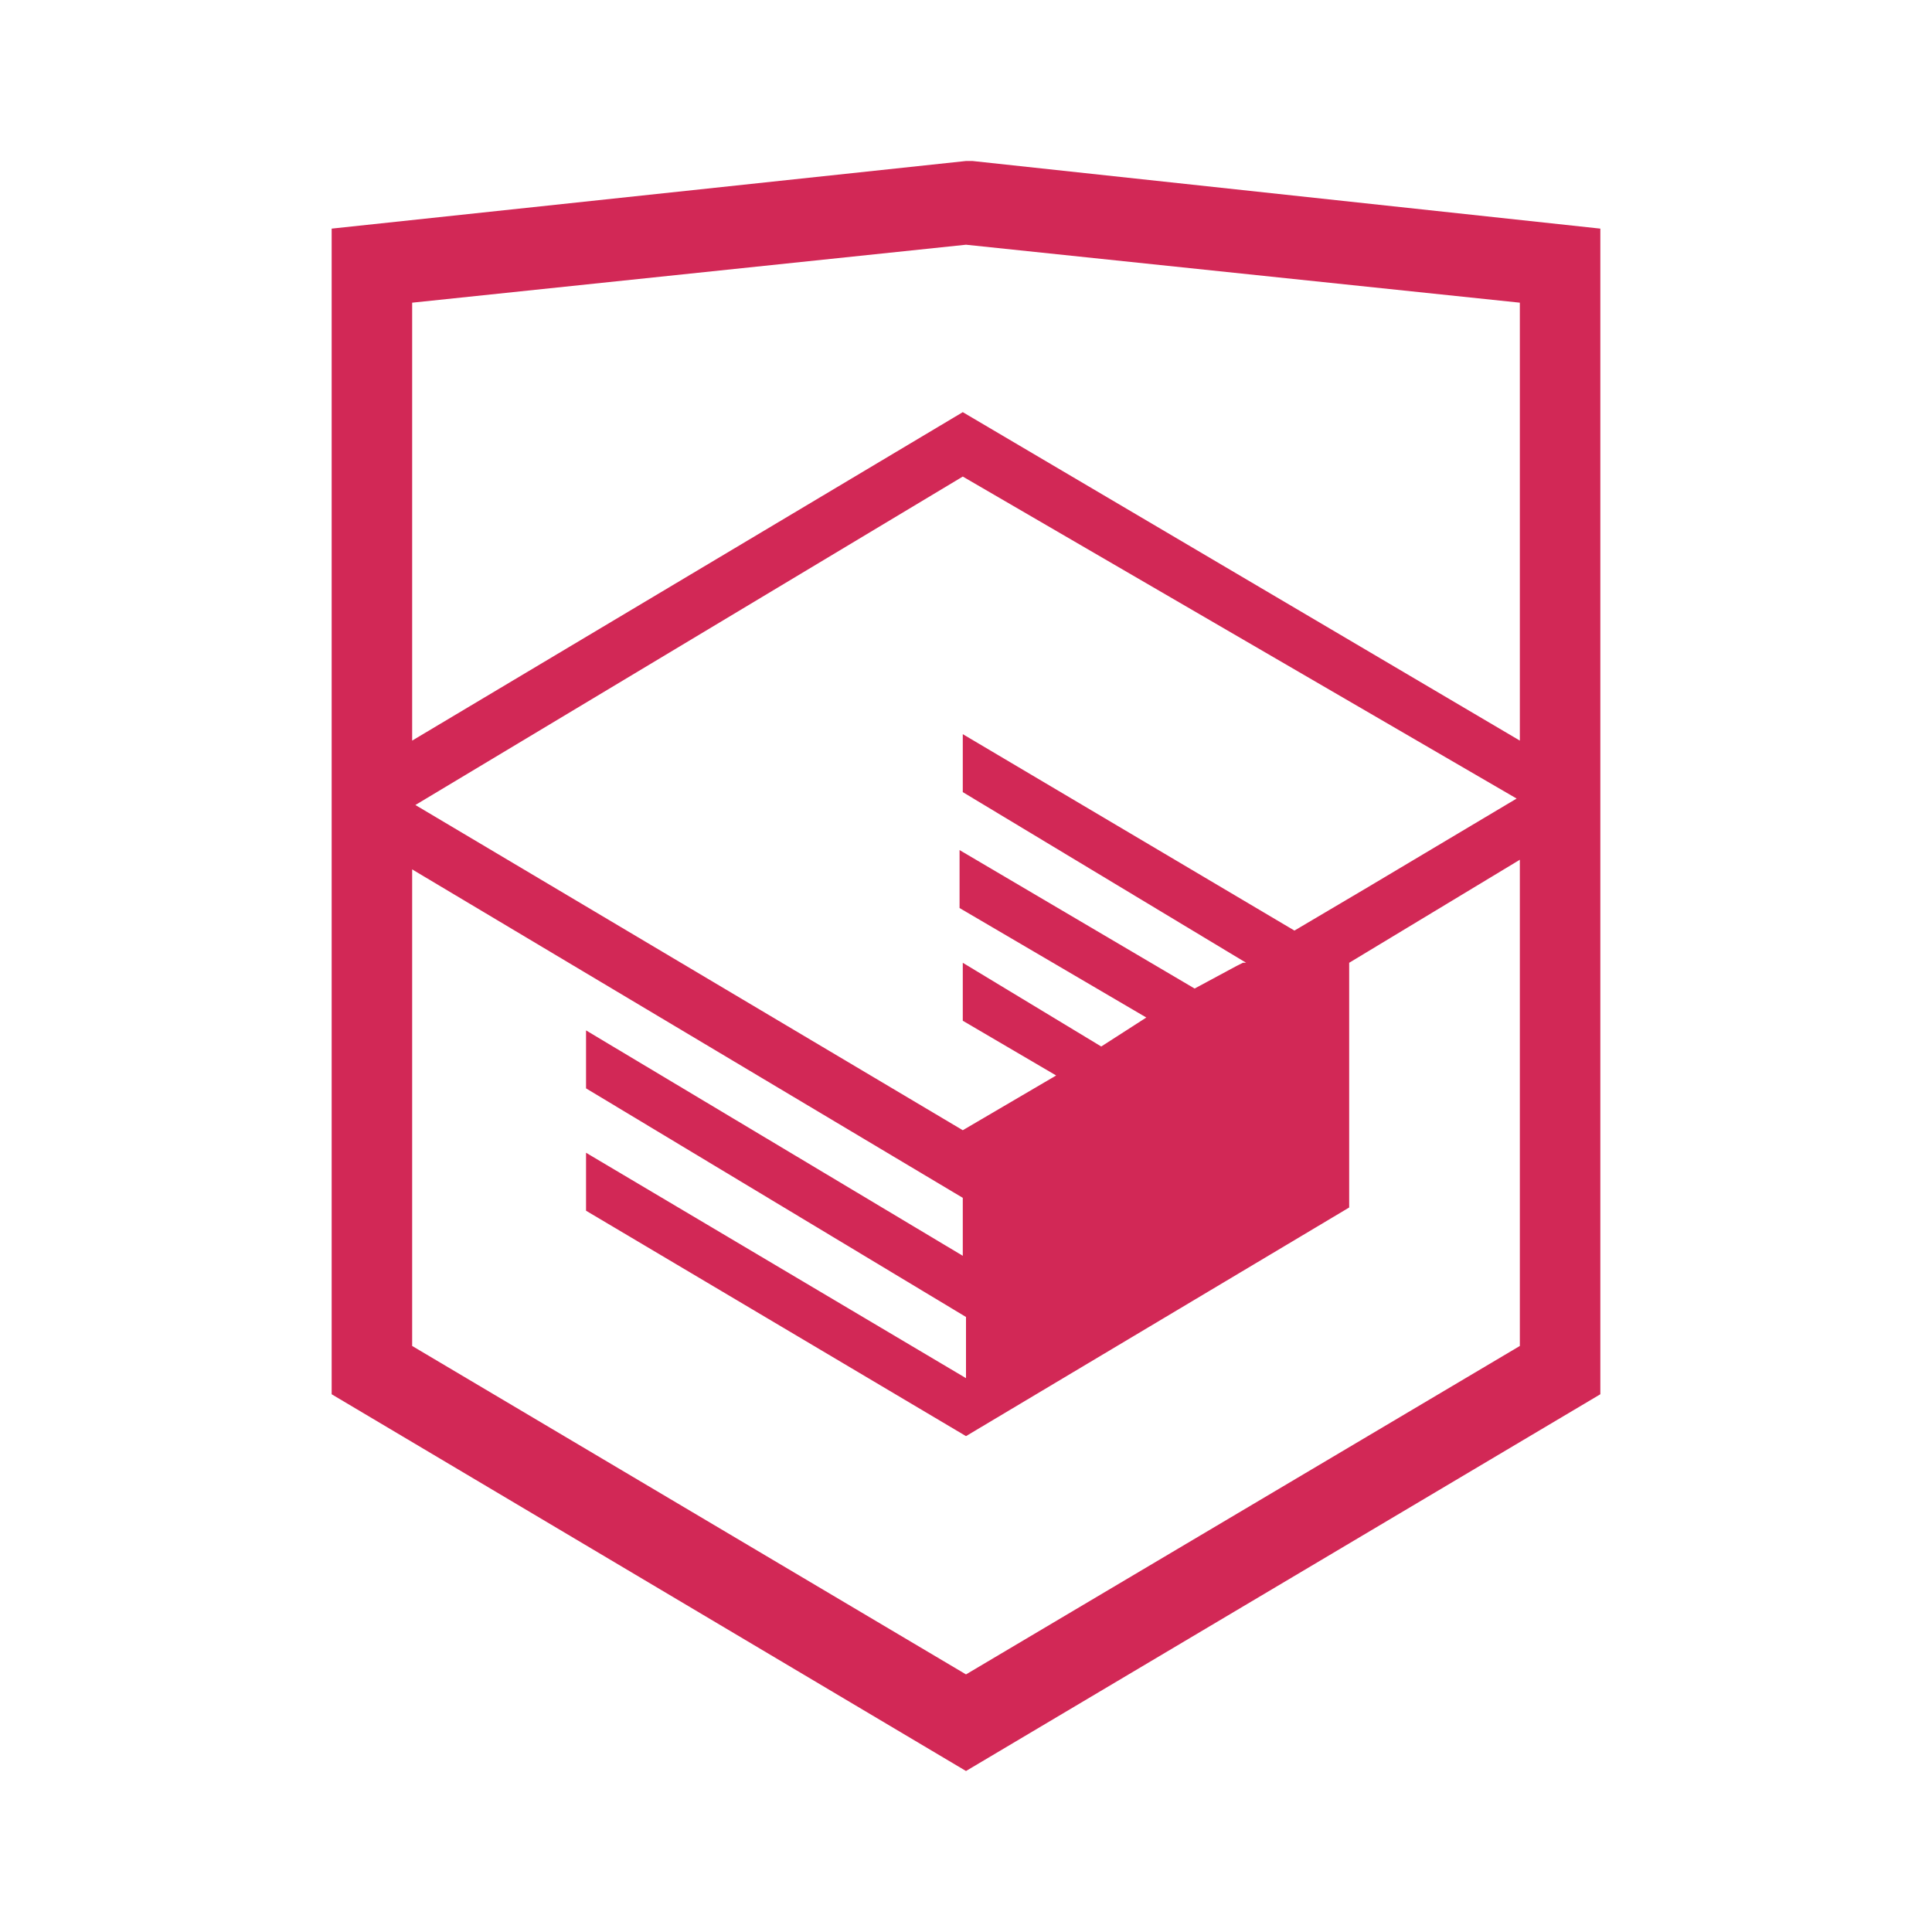
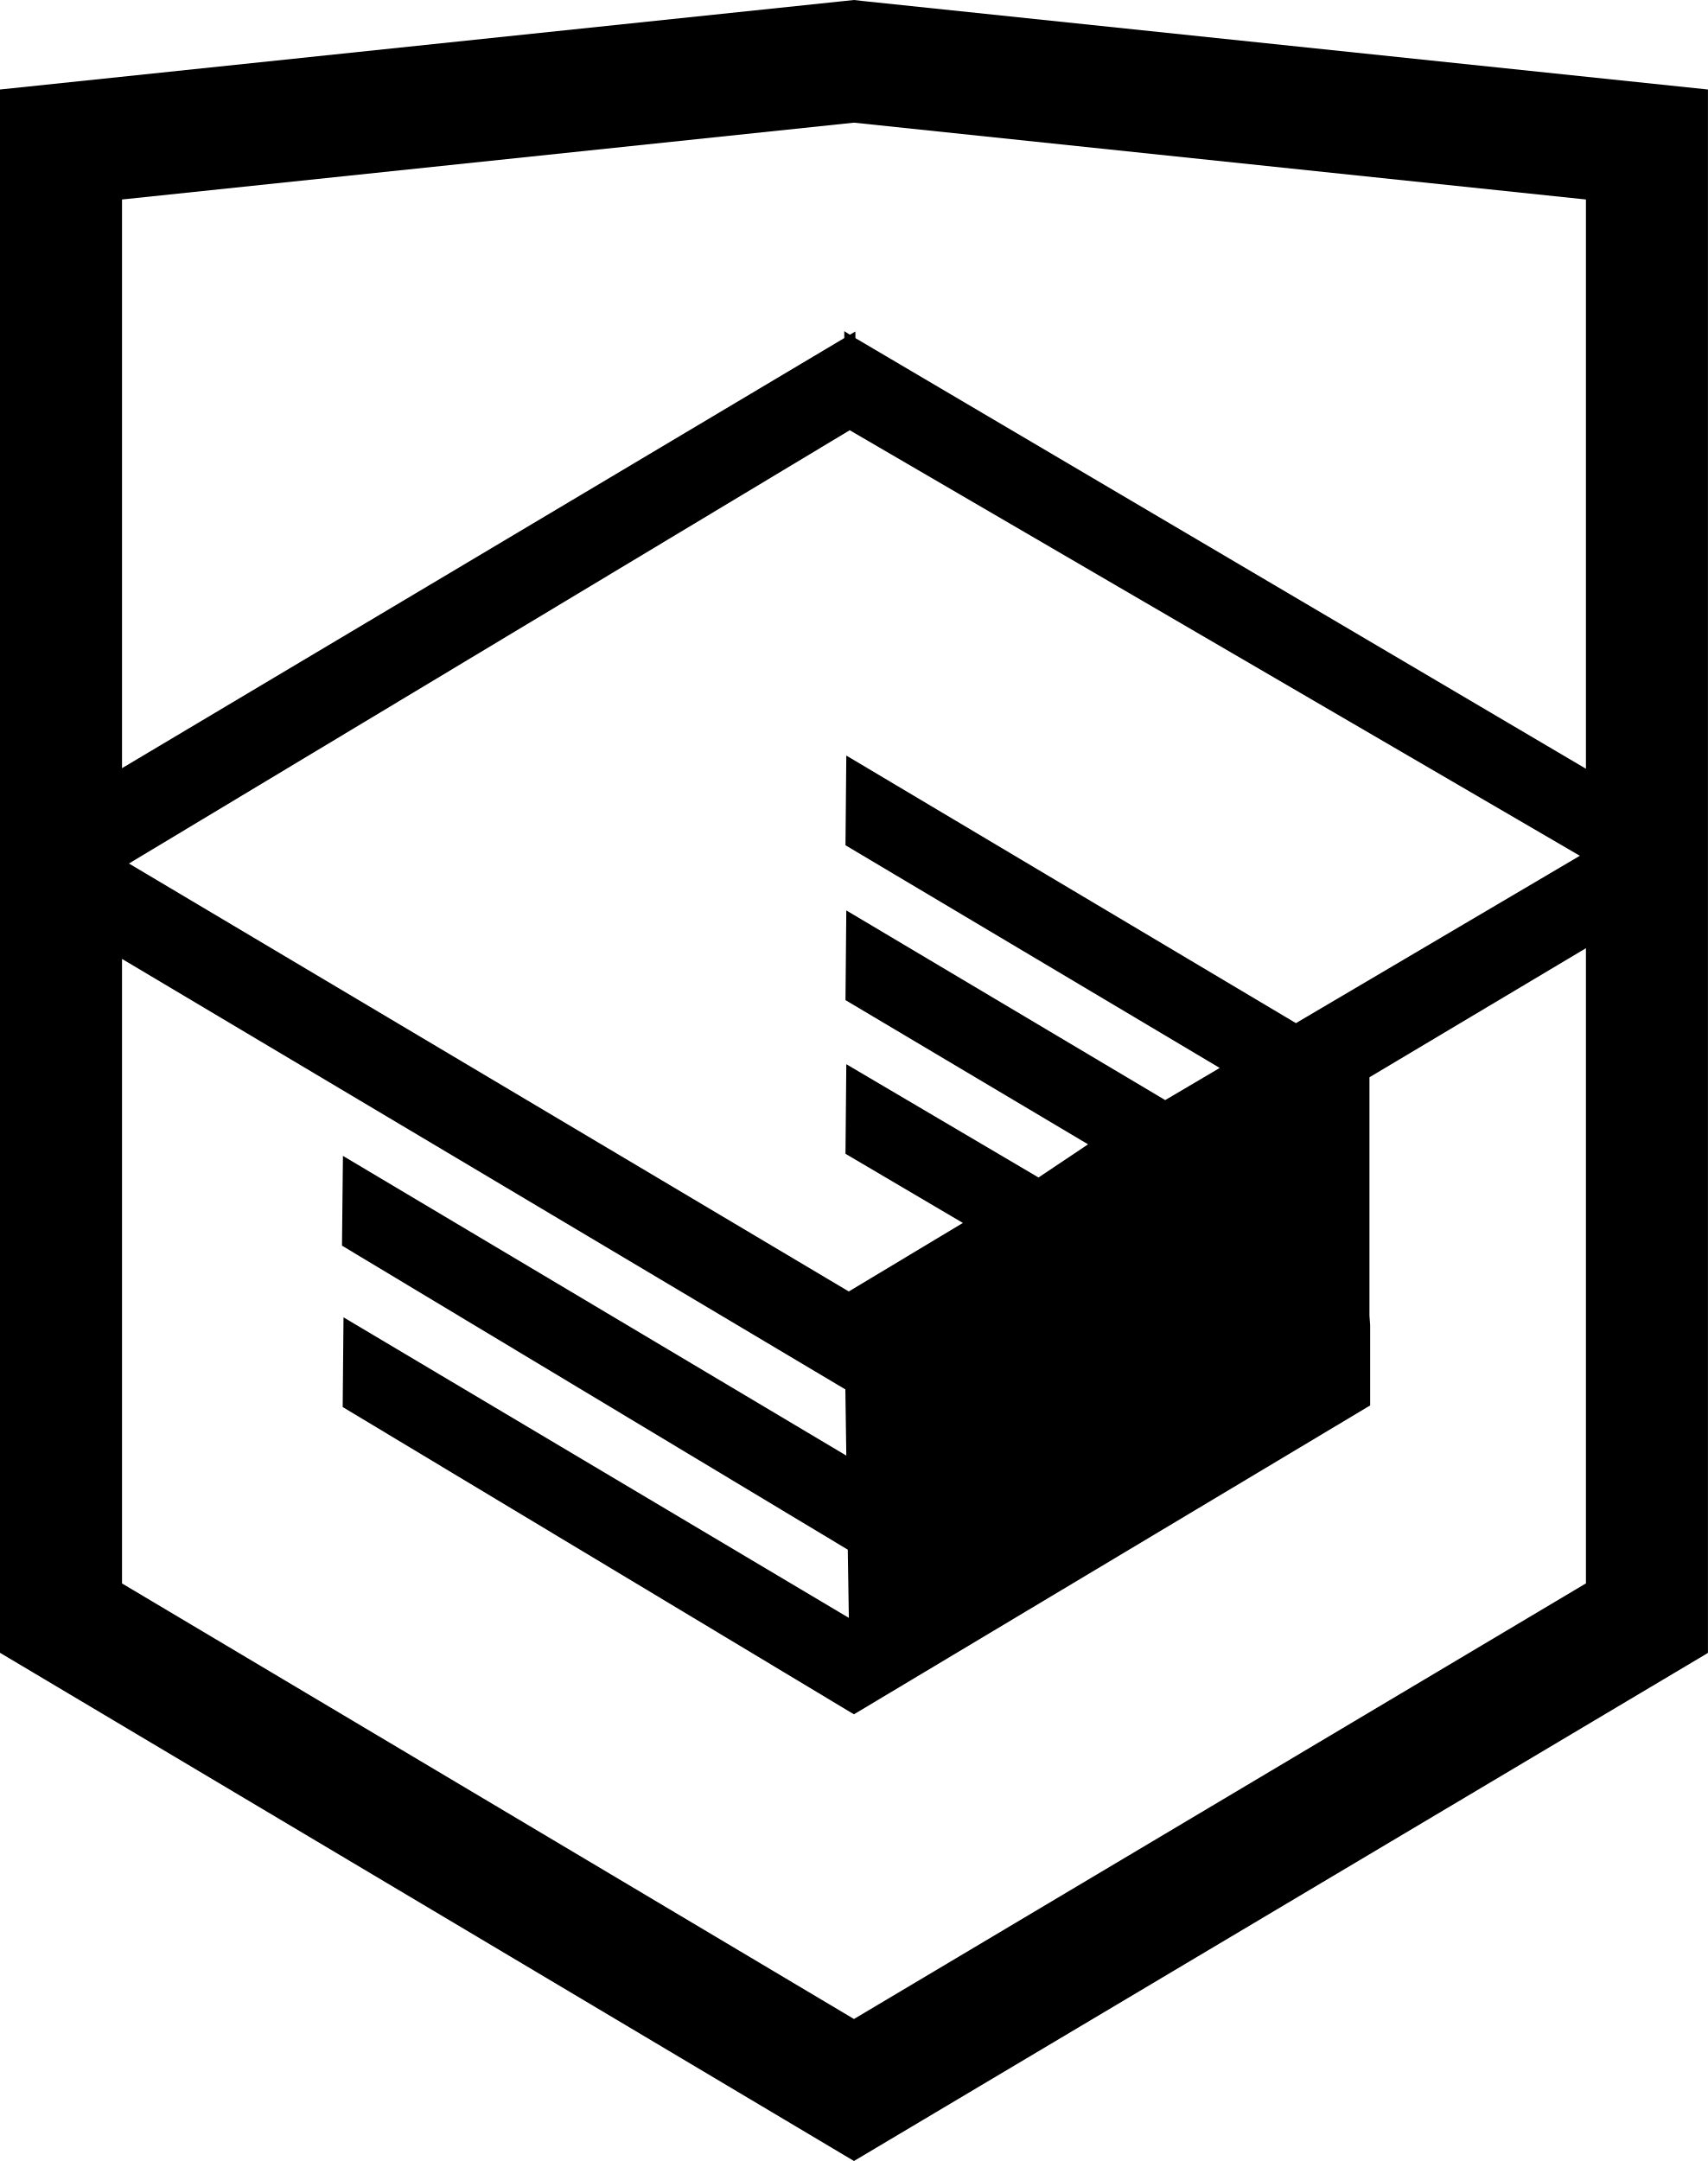
- <svg xmlns="http://www.w3.org/2000/svg" viewBox="0 0 60 60">
-   <path fill="#D22856" d="M30.2 5h-.2l-19.7 2.1v36.2l19.7 11.7 19.7-11.7v-36.2l-19.5-2.1zm17 36.8l-17.2 10.2-17.2-10.2v-14.8l17.1 10.2v1.8l-11.7-7v1.8l11.8 7.1v1.9l-11.8-7v1.8l11.8 7 11.9-7.1v-7.6l5.3-3.2v15.1zm-.1-17l-4.7 2.8-2.2 1.3-10.3-6.1v1.8l8.8 5.3h-.1l-.2.1-1.3.7-7.3-4.3v1.8l5.8 3.4-1.4.9-4.3-2.6v1.8l2.9 1.7-2.9 1.7-17-10.1 17-10.2 17.2 10zm.1-1.8l-17.3-10.2-17.1 10.2v-13.6l17.2-1.8 17.2 1.8v13.6z" />
+ <svg xmlns="http://www.w3.org/2000/svg" viewBox="0 0 26.943 34.09">
+   <path d="M13.62,0.017L13.472,0L0,1.412v24.661l13.472,8.017l13.43-7.99l0.042-0.026V1.412L13.62,0.017z M25.019,12.127L13.495,5.334 l-0.001-0.104L13.407,5.28l-0.088-0.056v0.109L1.925,12.118V3.147l11.547-1.212l11.547,1.212V12.127z M13.405,6.787L24.923,13.5 l-4.479,2.64l-7.093-4.221l-0.013,1.415l5.904,3.513l-0.86,0.507l-5.031-2.992l-0.013,1.415l3.827,2.275l-0.782,0.523l-3.032-1.787 l-0.013,1.413l1.852,1.091l-1.8,1.081L2.034,13.622L13.405,6.787z M1.925,15.127l11.411,6.791l0.015,1.044l-7.941-4.728L5.395,19.65 l7.979,4.796l0.017,1.076l-7.972-4.741l-0.013,1.415l8.021,4.821l0.045,0.026l8.143-4.872v-1.268l-0.011-0.148v-3.761l3.415-2.036 v10.02L13.472,31.85L1.925,24.979V15.127z" />
</svg>
